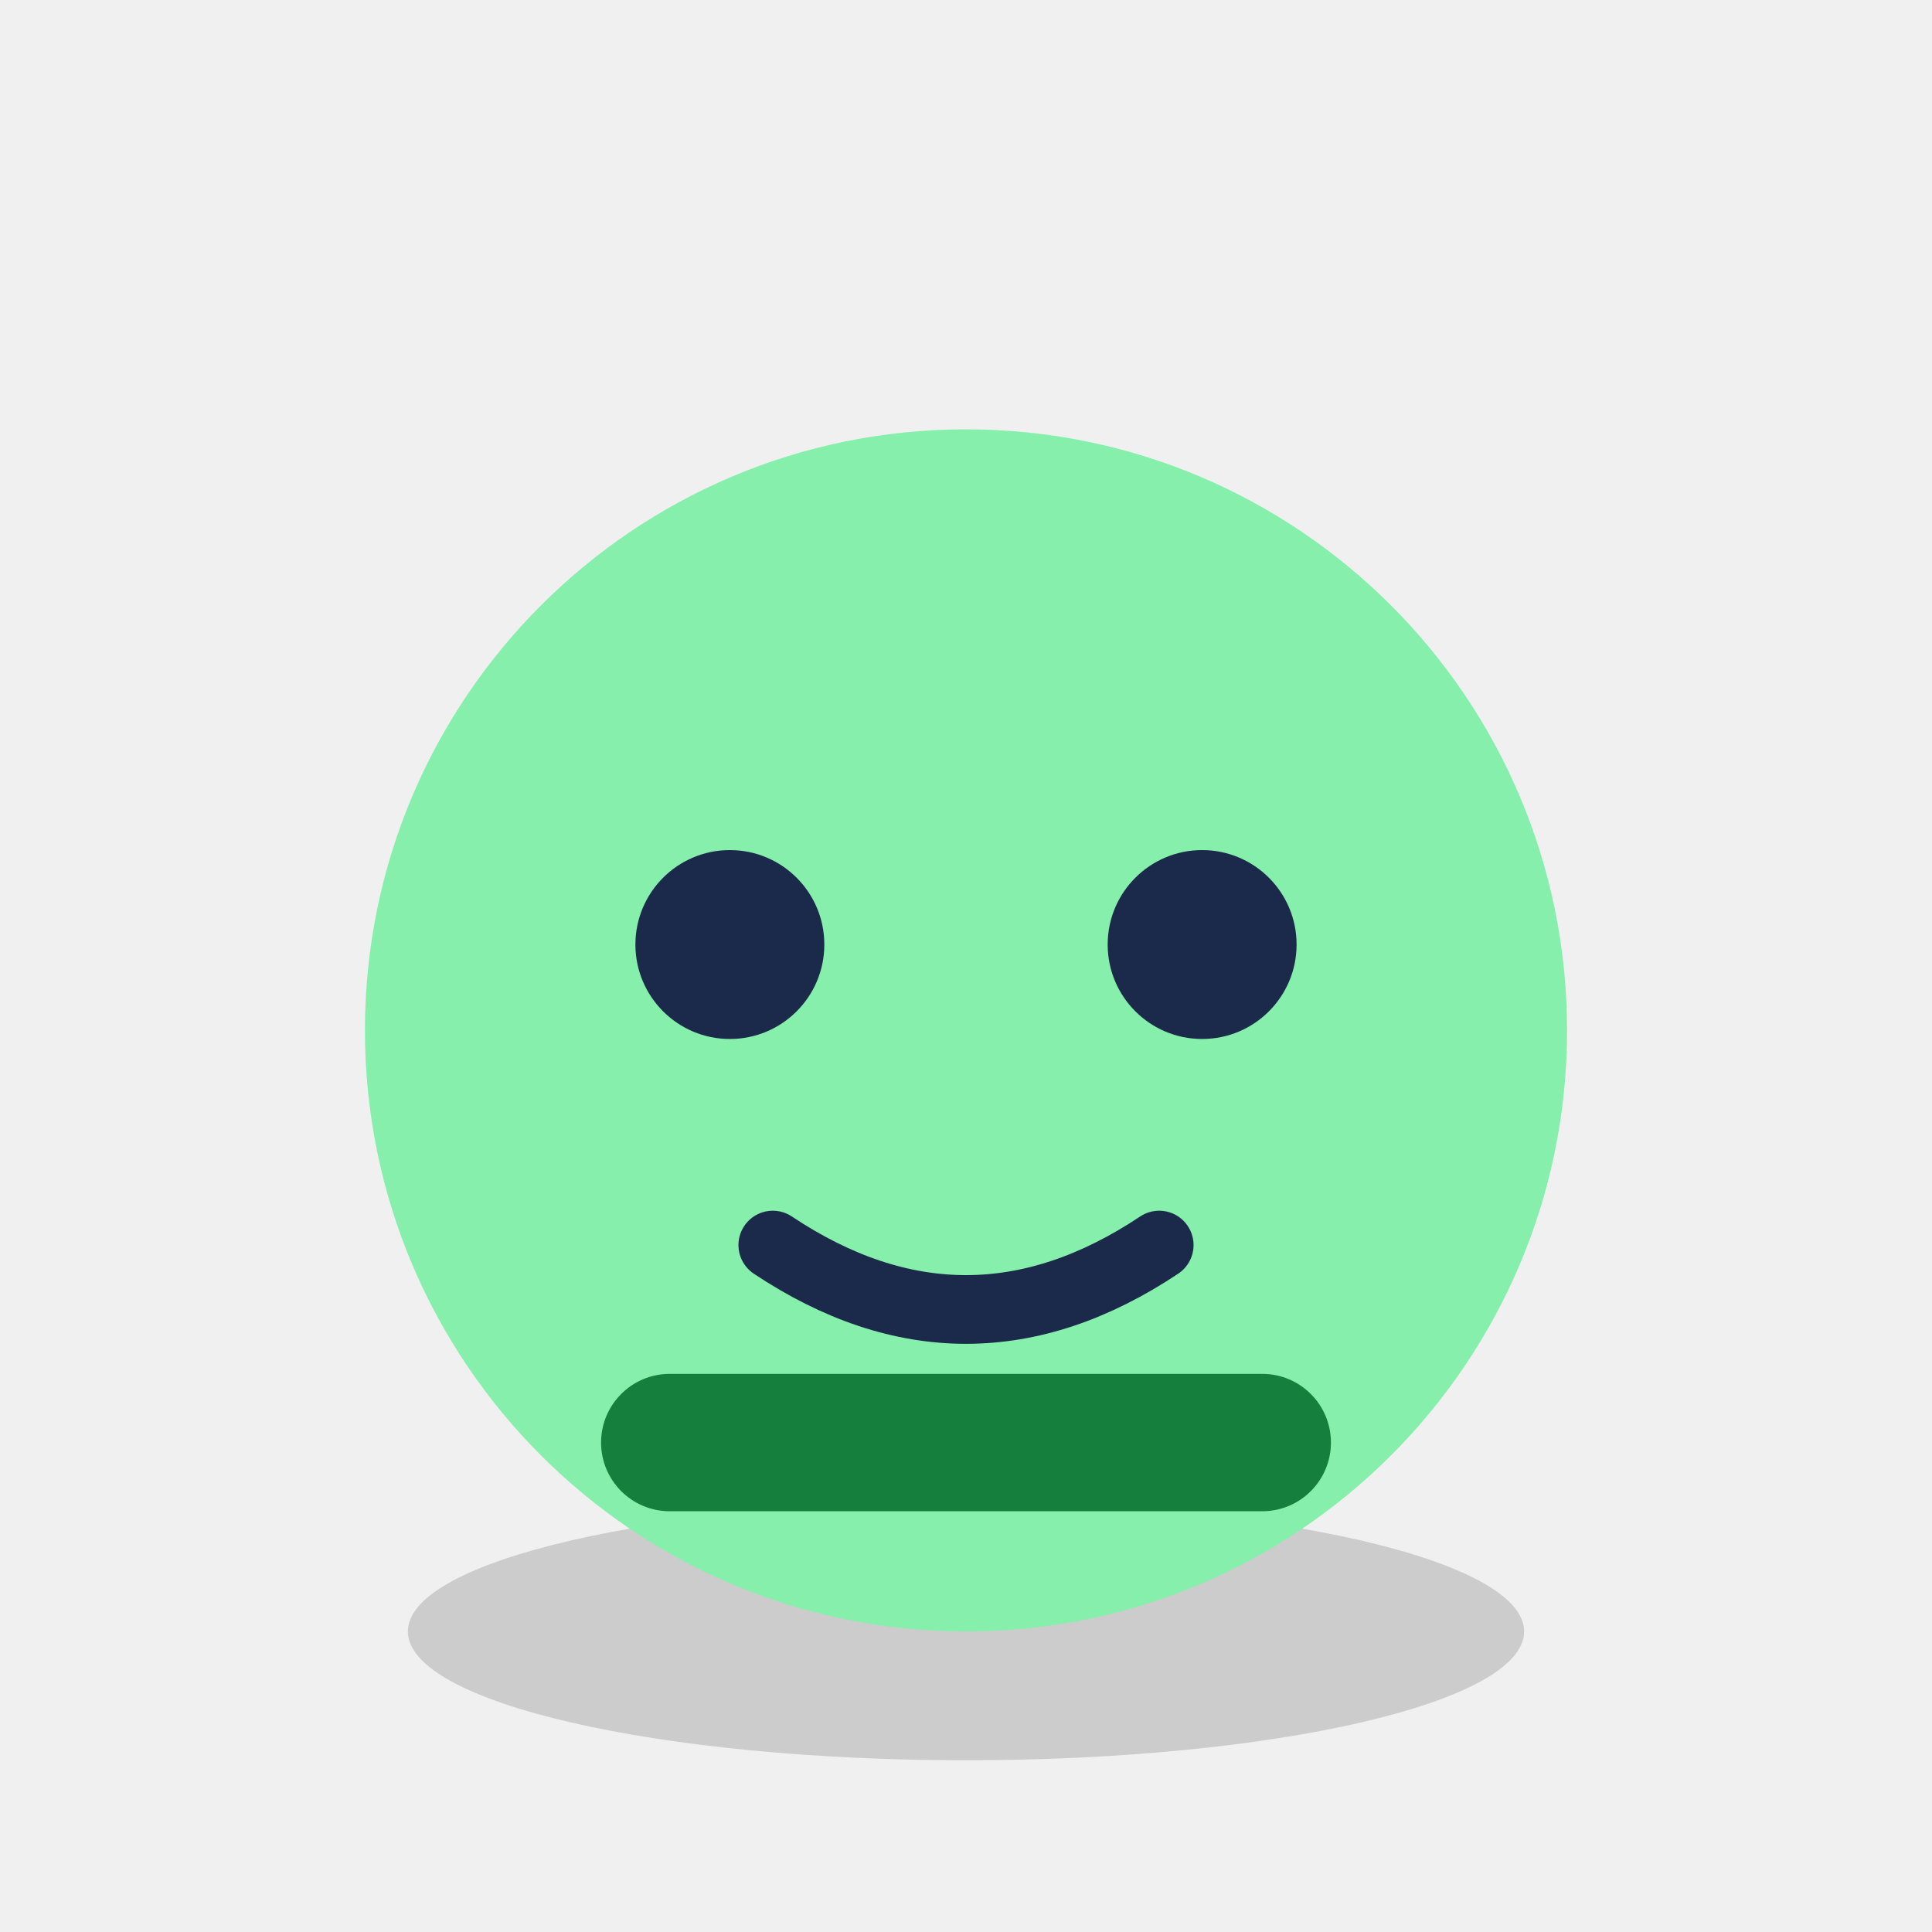
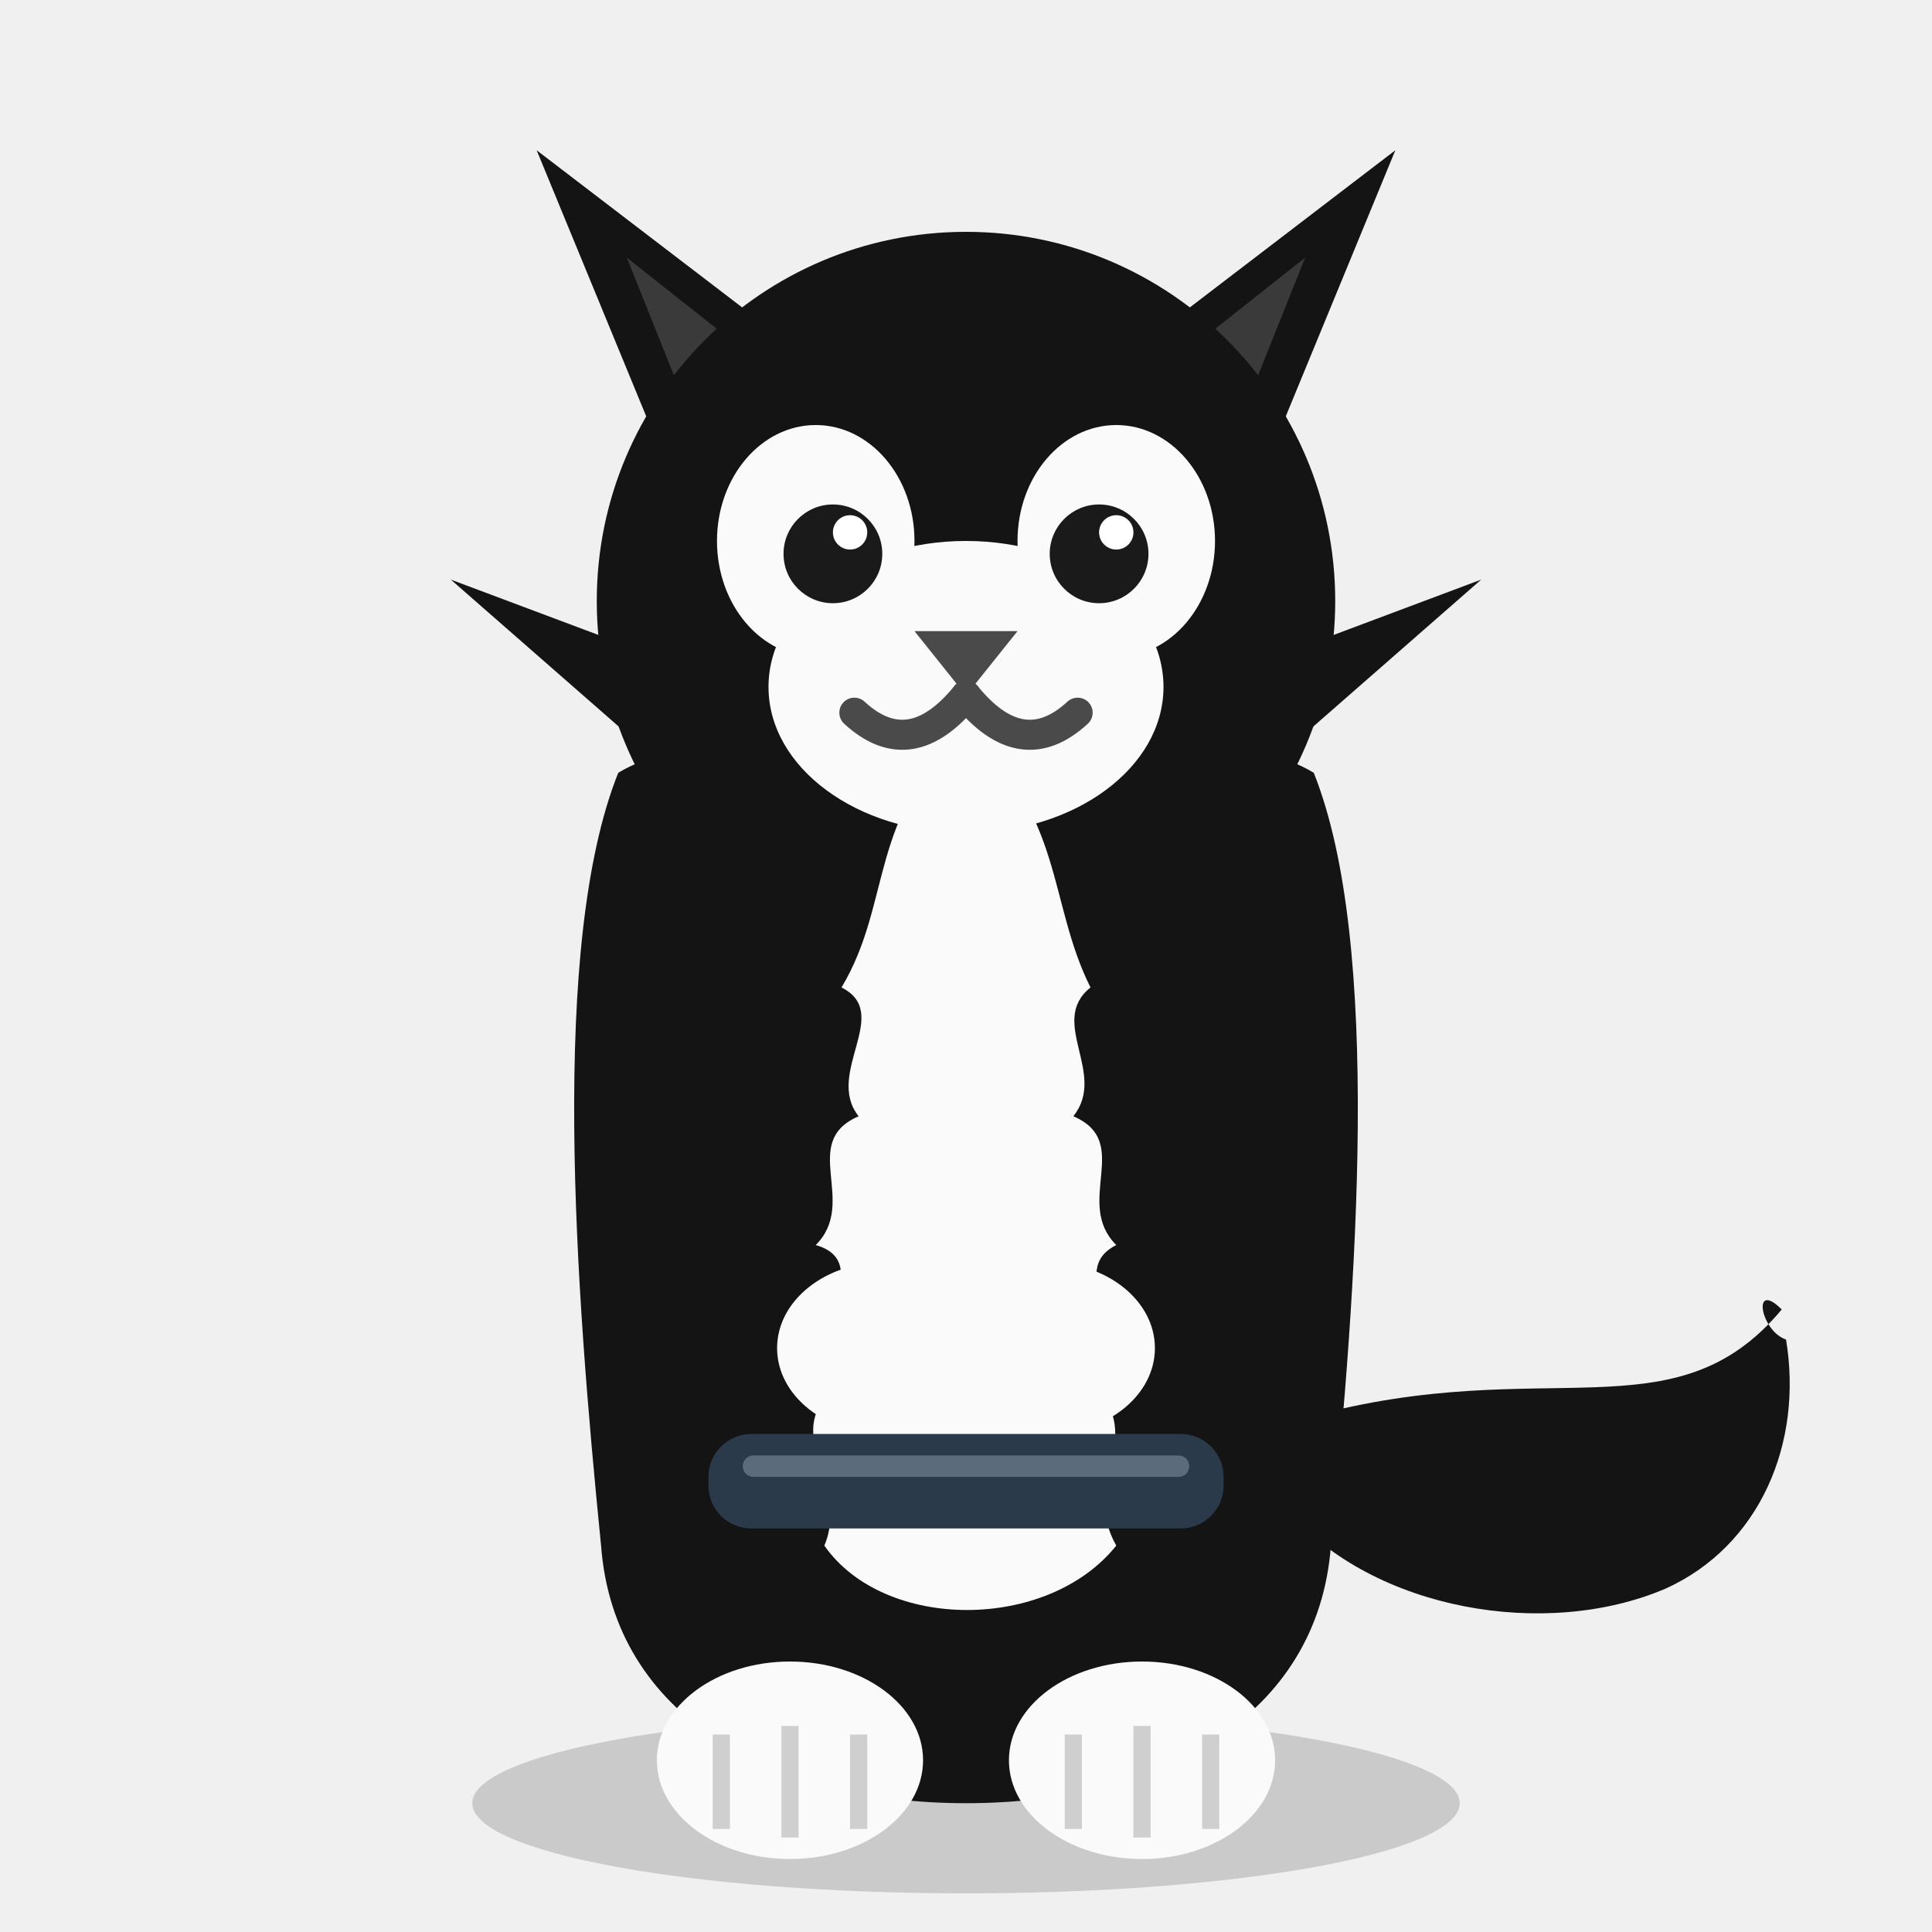
<svg xmlns="http://www.w3.org/2000/svg" viewBox="0 0 45 45">
-   <ellipse cx="22.5" cy="38" rx="13" ry="3" fill="rgba(0,0,0,0.15)" />
-   <circle cx="22.5" cy="24" r="14" fill="#86efac" />
-   <circle cx="17" cy="22" r="2.2" fill="#1b2a4a" />
-   <circle cx="28" cy="22" r="2.2" fill="#1b2a4a" />
-   <path d="M18 29 q4.5 3 9 0" stroke="#1b2a4a" stroke-width="1.6" fill="none" stroke-linecap="round" />
-   <rect x="14" y="32" width="17" height="3.2" rx="1.6" fill="#15803d" />
+   <style>.tap{animation:dfTap .5s ease-in-out infinite;transform-origin:22.5px 31px}@keyframes dfTap{0%,100%{transform:translateY(0)}50%{transform:translateY(0.7px)}}</style>
+   <ellipse cx="22.5" cy="42" rx="11.5" ry="2.1" fill="rgba(0,0,0,0.16)" />
+   <g class="">
+     <path d="M30.5 33 C36 31.5 39 33.5 41.5 30.5 C40.8 29.8 41 31 41.6 31.2 C42 33.6 41 36 38.8 37 C36 38.2 32 37.5 30 35.2 Z" fill="#141414" />
+     <path d="M16 12 L12.5 3.5 L21 10 Z" fill="#141414" />
+     <path d="M29 12 L32.5 3.5 L24 10 Z" fill="#141414" />
+     <path d="M16.6 11 L14.6 6 L19.4 9.8 Z" fill="#3a3a3a" />
+     <path d="M28.4 11 L30.4 6 L25.6 9.8 Z" fill="#3a3a3a" />
+     <path d="M14.5 15 L10.5 13.5 L14.5 17 Z" fill="#141414" />
+     <path d="M30.5 15 L34.5 13.5 L30.5 17 Z" fill="#141414" />
+     <circle cx="22.5" cy="14" r="8.6" fill="#141414" />
+     <path d="M14.4 18 C12.8 22 13.4 30 14 36 C14.3 40 18 42 22.5 42 C27 42 30.7 40 31 36 C31.6 30 32.2 22 30.6 18 C28 16.4 17 16.4 14.4 18 Z" fill="#141414" />
+     <path d="M22.5 17 C20.2 19 20.8 21 19.6 23 C20.8 23.6 19.2 25 20 26 C18.6 26.6 20 28 19 29 C20.4 29.4 18.8 31 19.4 32.4 C18.2 33.4 19.8 34.6 19.2 36 C20.6 38 24.4 38 26 36 C25.2 34.6 26.6 33.6 25.6 32.4 C26.4 31 24.8 29.6 26 29 C25 28 26.4 26.6 25 26 C25.8 25 24.4 23.8 25.4 23 C24.4 21 24.8 19 22.5 17 Z" fill="#fafafa" />
+     <ellipse cx="22.5" cy="16" rx="4.6" ry="3.4" fill="#fafafa" />
+     <path d="M21.3 14.7 L23.7 14.7 L22.5 16.2 Z" fill="#4a4a4a" />
+     <path d="M22.5 16.2 Q21.2 17.8 19.9 16.6" stroke="#4a4a4a" stroke-width="0.7" fill="none" stroke-linecap="round" />
+     <path d="M22.5 16.2 Q23.8 17.8 25.1 16.6" stroke="#4a4a4a" stroke-width="0.7" fill="none" stroke-linecap="round" />
+     <g class="tap" style="transform-origin:22.5px 31px">
+       <ellipse cx="20.6" cy="31.4" rx="2.5" ry="2" fill="#fafafa" />
+       <ellipse cx="24.4" cy="31.4" rx="2.5" ry="2" fill="#fafafa" />
+     </g>
+     <ellipse cx="18.4" cy="41" rx="3.1" ry="2.3" fill="#fafafa" />
+     <ellipse cx="26.6" cy="41" rx="3.1" ry="2.3" fill="#fafafa" />
+     <path d="M16.8 40.4 V42.6 M18.4 40.2 V42.8 M20 40.4 V42.6" stroke="#cfcfcf" stroke-width="0.4" />
+     <path d="M25 40.4 V42.6 M26.6 40.2 V42.8 M28.2 40.4 V42.6" stroke="#cfcfcf" stroke-width="0.4" />
+     <rect x="16.5" y="33.4" width="12" height="2.2" rx="1" fill="#2b3a4a" />
+     <rect x="17.3" y="33.9" width="10.4" height="0.5" rx="0.25" fill="#5b6b7b" />
+     <g style="transform-origin:center;transform-box:fill-box">
+       <ellipse cx="19" cy="12.6" rx="2.3" ry="2.7" fill="#fafafa" />
+       <ellipse cx="26" cy="12.6" rx="2.3" ry="2.7" fill="#fafafa" />
+       <circle cx="19.4" cy="12.9" r="1.15" fill="#1a1a1a" />
+       <circle cx="25.6" cy="12.9" r="1.15" fill="#1a1a1a" />
+       <circle cx="19.8" cy="12.4" r="0.4" fill="#fff" />
+       <circle cx="26" cy="12.4" r="0.4" fill="#fff" />
+     </g>
+   </g>
</svg>
